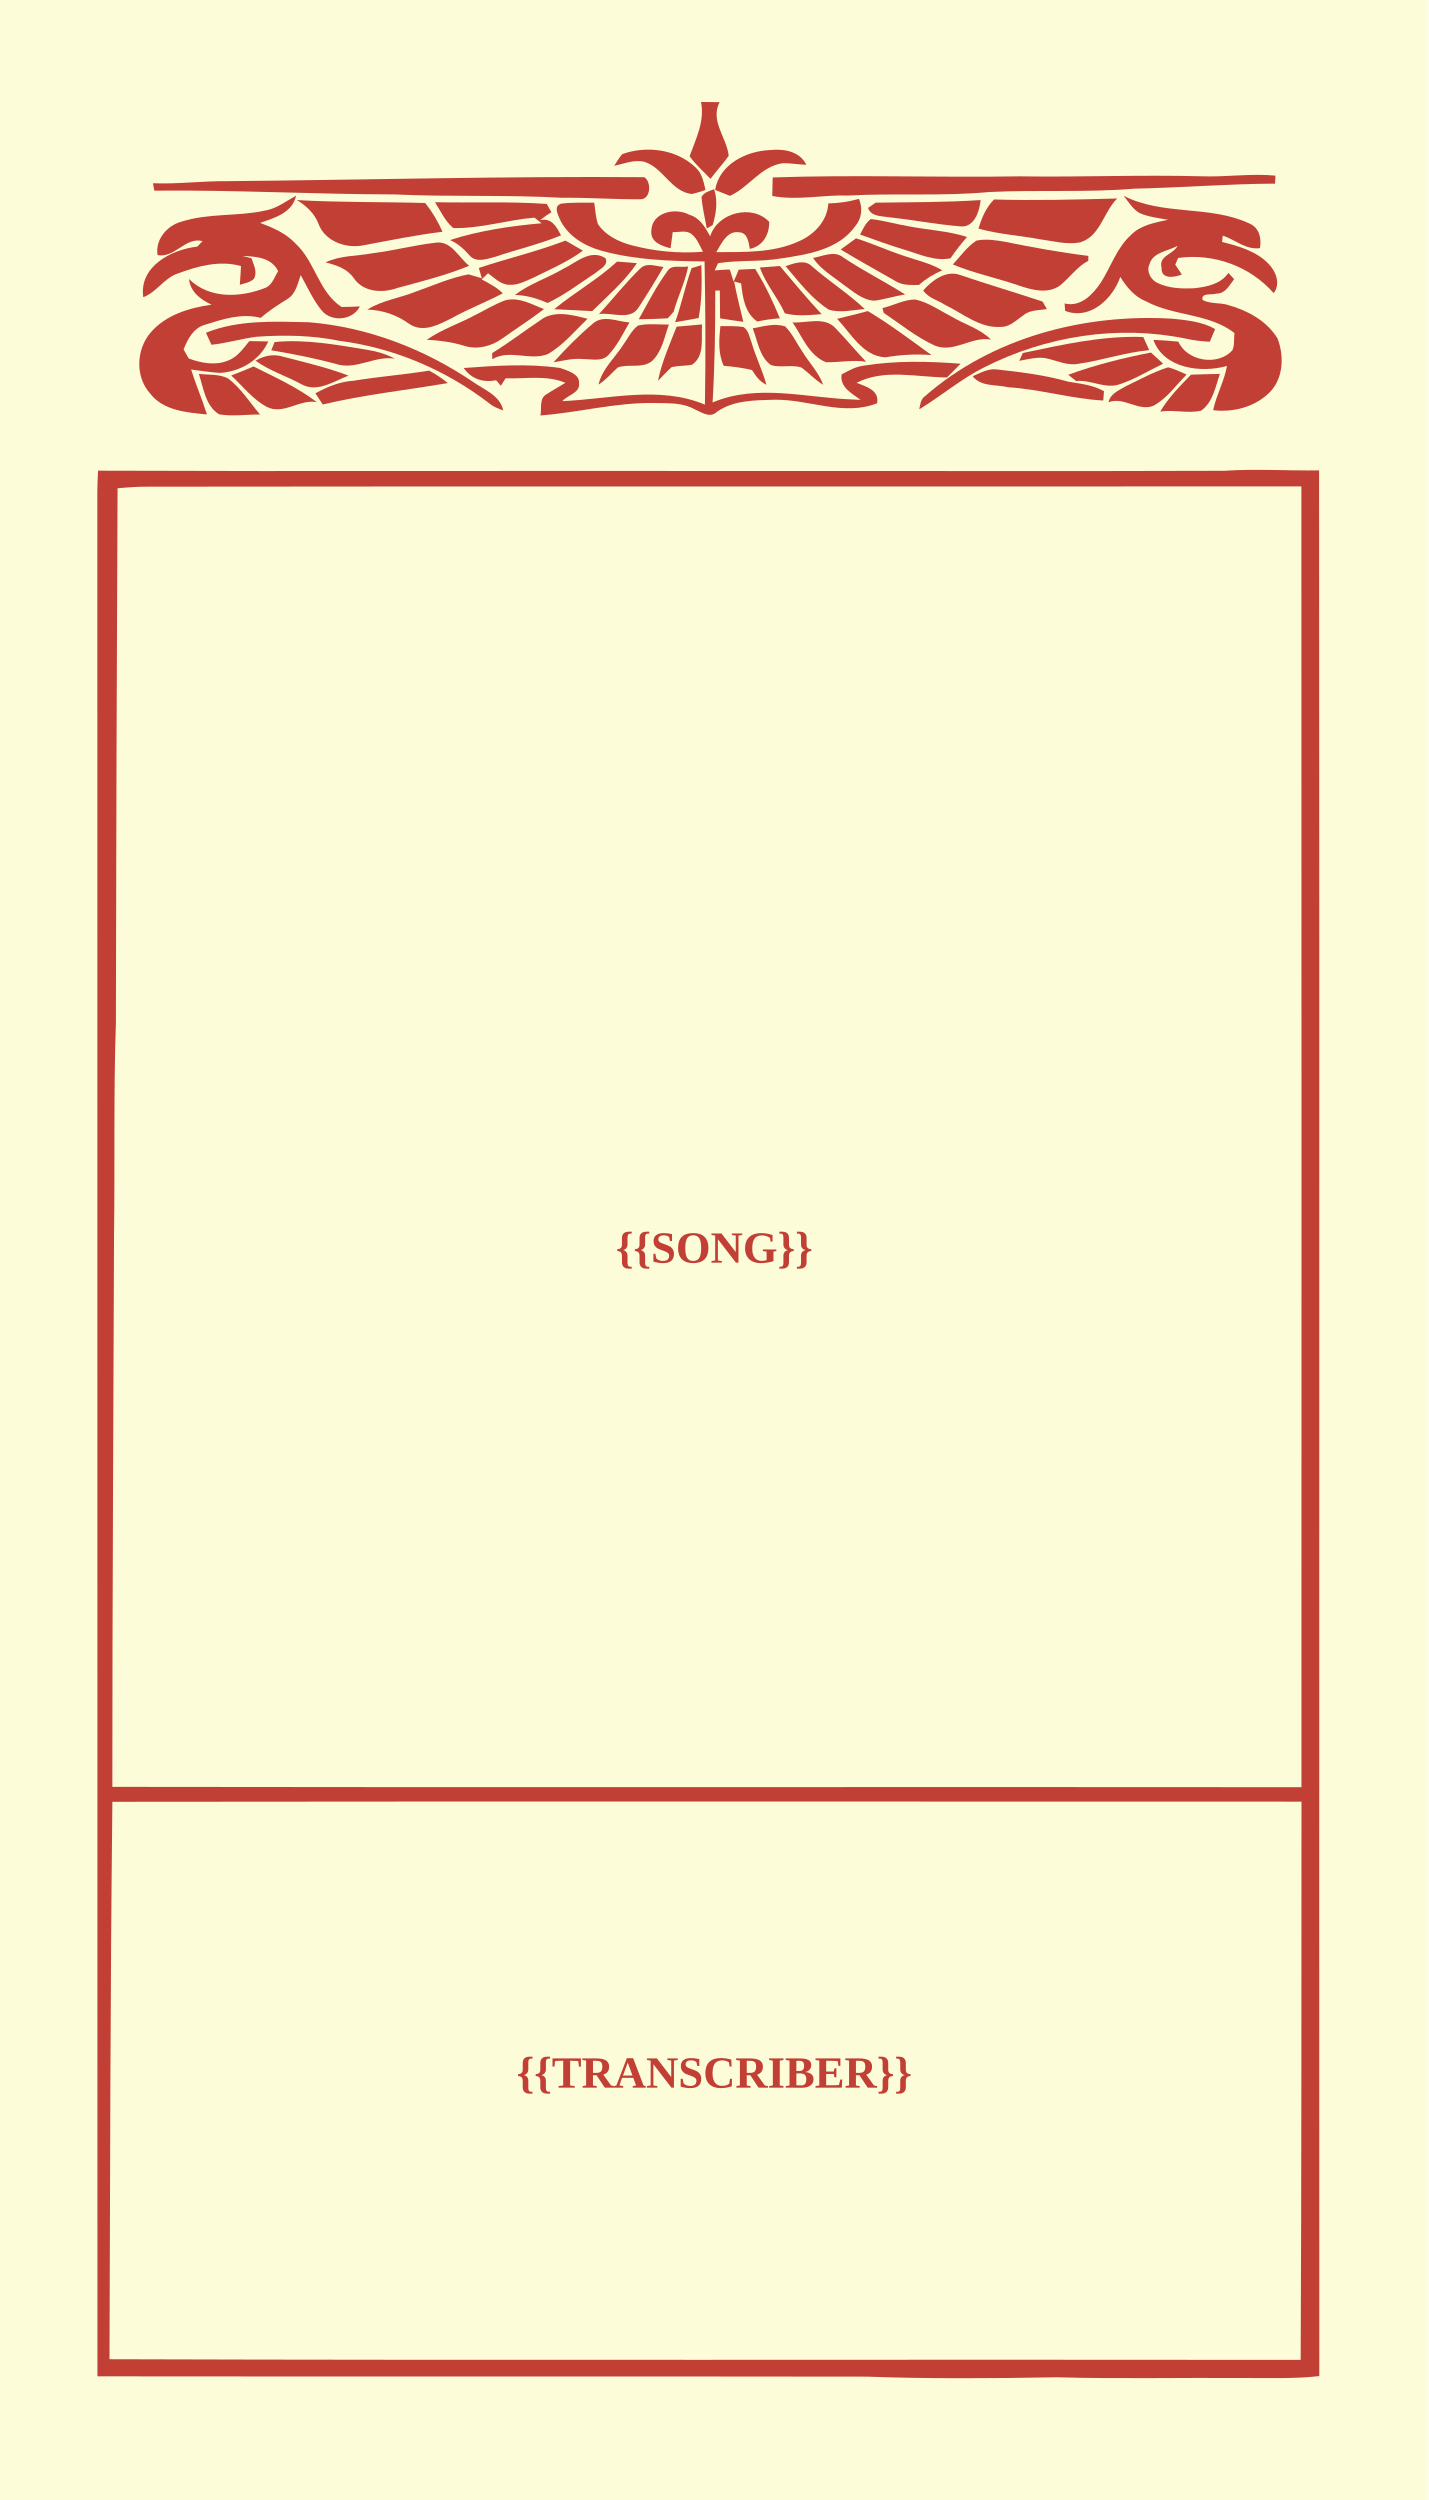
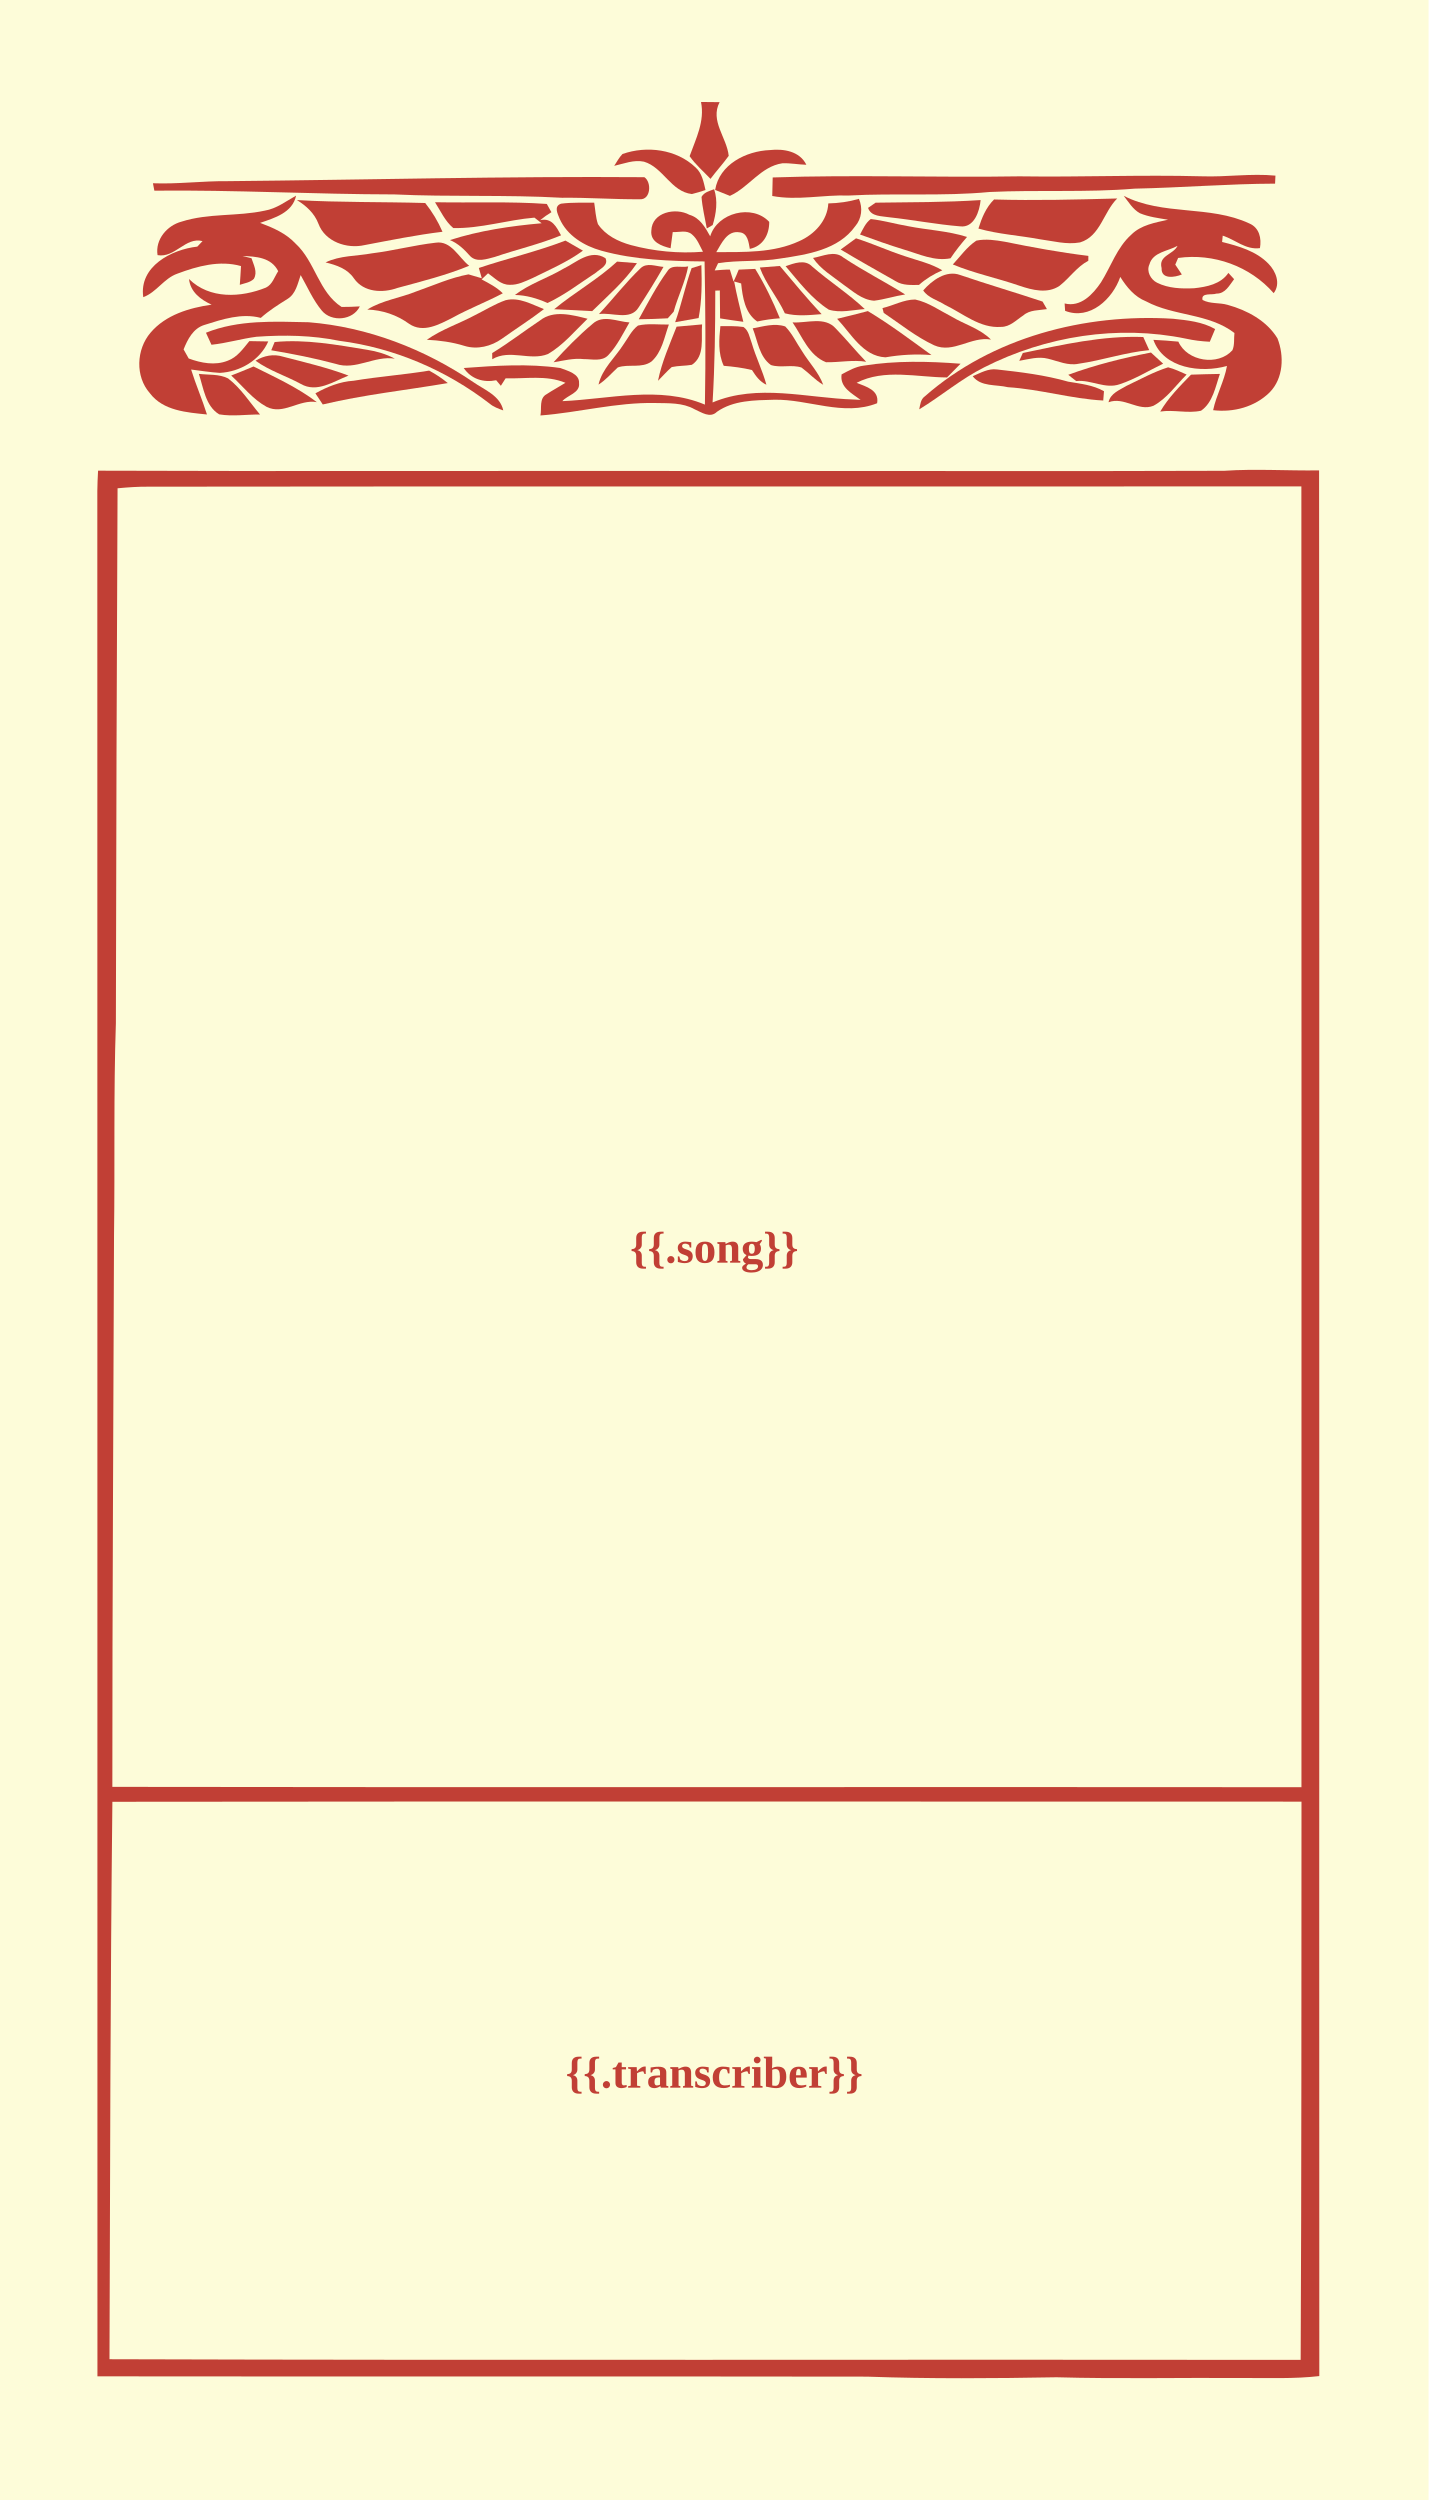
<svg xmlns="http://www.w3.org/2000/svg" version="1.1" viewBox="0 0 384 672">
  <path d="m0 0h384v672h-384v-672z" fill="#fdfcd9" />
  <path d="m188.43 27.41c1.66 0.01 3.33 0.02 5 0.05-2.63 5.05 1.93 9.48 2.45 14.43-1.53 2.14-3.33 4.08-4.9 6.19-1.89-2.01-4.03-3.82-5.61-6.1 1.69-4.73 4.12-9.36 3.06-14.57z" fill="#c13f35" />
  <path d="m167.32 41.4c6.51-2.31 14.54-1.29 19.64 3.6 1.75 1.55 2.17 3.92 2.68 6.08-1.2 0.41-2.42 0.77-3.66 1.08-5.63-0.64-7.7-7.17-12.88-8.7-2.73-0.58-5.38 0.53-8 1.12 0.71-1.08 1.32-2.25 2.22-3.18z" fill="#c13f35" />
  <path d="m192.23 51.06c1.11-6.89 8.35-10.47 14.71-10.72 3.67-0.41 8.01 0.28 9.81 3.95-2.15-0.05-4.29-0.49-6.45-0.4-5.81 0.86-8.99 6.46-14.1 8.76-0.99-0.4-2.98-1.19-3.97-1.59z" fill="#c13f35" />
  <path d="m207.7 47.7c22.1-0.77 44.21 0.07 66.31-0.3 16.35 0.25 32.7-0.45 49.04-0.01 6.6 0.24 13.2-0.82 19.79-0.18-0.02 0.54-0.08 1.61-0.1 2.15-12.6 0.05-25.17 1.09-37.77 1.35-12.97 1.08-26 0.28-38.99 0.9-12.58 1.2-25.24 0.25-37.85 0.95-6.86-0.25-13.75 1.41-20.55 0.12l0.12-4.98z" fill="#c13f35" />
  <path d="m61.02 48.7c37.39-0.35 74.79-1.36 112.19-1.07 2 1.34 1.73 6.12-1.22 5.93-6.98 0.05-13.96-0.48-20.94-0.4-15-0.85-30.03-0.19-45.03-0.9-21.52-0.03-43.01-1.24-64.53-1.01-0.1-0.5-0.28-1.49-0.38-1.99 6.65 0.26 13.26-0.62 19.91-0.56z" fill="#c13f35" />
  <path d="m188.57 52.93c0.7-1.27 2.15-1.6 3.39-2.07 1.04 3.15 0.56 6.53-0.39 9.63l-1.58 0.92c-0.51-2.82-1.21-5.62-1.42-8.48z" fill="#c13f35" />
  <path d="m71.17 56.62c3.16-0.52 5.7-2.53 8.42-4.03-0.97 4.6-5.83 6.01-9.68 7.32 3.47 1.29 6.98 2.81 9.55 5.58 5.26 4.83 6.19 13.04 12.36 17.02 1.63 0 3.27-0.05 4.9-0.15-1.81 3.79-7.62 4.29-10.22 1.13-2.38-2.87-3.85-6.34-5.68-9.55-0.8 2.29-1.29 5.03-3.53 6.41-2.5 1.56-4.99 3.13-7.19 5.1-5.1-1.36-10.32 0.36-15.17 1.9-3.01 0.92-4.5 3.87-5.58 6.57 0.34 0.61 1.03 1.83 1.37 2.44 3.32 1.23 7.1 1.96 10.49 0.6 2.57-0.92 4.16-3.26 5.82-5.27 1.7 0.01 3.39 0.04 5.08 0.09-2.24 5.07-7.61 8.18-13.02 8.45-2.59-0.15-5.15-0.59-7.72-0.9 1.26 4.08 2.99 8 4.26 12.08-5.4-0.55-11.77-0.98-15.33-5.7-4.01-4.51-3.67-11.81 0.17-16.29 4.06-4.79 10.42-6.67 16.41-7.53-2.94-1.33-5.71-3.42-6.07-6.89 5.49 5.46 13.99 5.02 20.69 2.3 1.74-0.84 2.29-2.91 3.28-4.41-1.85-3.71-5.95-3.95-9.59-4.08 0.6 0.15 1.8 0.45 2.41 0.6 0.57 1.79 1.7 3.69 0.64 5.54-1.01 1.01-2.5 1.17-3.78 1.61 0.12-1.68 0.24-3.36 0.32-5.04-5.72-1.62-11.7 0.01-17.1 2.04-3.63 1.26-5.57 4.99-9.17 6.32-1.19-8.27 7.58-12.81 14.53-13.59 0.47-0.49 0.93-0.99 1.4-1.48-4.61-1.2-7.35 4.59-12.09 3.77-0.67-4.2 2.56-7.98 6.47-9.01 7.25-2.32 14.99-1.35 22.35-2.95z" fill="#c13f35" />
  <path d="m79.81 53.78c11.48 0.67 22.99 0.45 34.49 0.79 1.88 2.36 3.45 4.96 4.64 7.73-7.04 0.85-13.98 2.27-20.94 3.58-4.74 1.09-10.61-0.88-12.4-5.73-1.07-2.82-3.27-4.82-5.79-6.37z" fill="#c13f35" />
  <path d="m267.2 53.62c11.03 0.32 22.08 0.03 33.11-0.27-3.72 3.65-4.52 10.17-9.99 11.81-3.64 0.67-7.3-0.39-10.9-0.86-5.46-1.02-11.06-1.33-16.42-2.86 0.89-2.85 2.03-5.68 4.2-7.82z" fill="#c13f35" />
  <path d="m302.06 52.64c10.53 5.41 23.12 2.44 33.77 7.43 2.69 1.15 3.31 4 2.84 6.63-3.84 0.51-6.6-2.27-10-3.36-0.04 0.43-0.13 1.28-0.17 1.7 4.45 1.12 9.19 2.45 12.47 5.86 2 2.04 3.32 5.36 1.4 7.9-6.34-7.25-16.16-10.8-25.69-9.46-0.19 0.45-0.58 1.34-0.77 1.79 0.6 0.87 1.19 1.76 1.77 2.65-1.89 0.79-5.6 1.39-5.44-1.71-0.9-3.43 3.11-3.58 4.28-5.99-2.55 1.46-6.63 1.64-7.56 5-0.86 1.85 0.34 4.07 2.07 4.92 3.05 1.53 6.6 1.64 9.95 1.48 3.37-0.36 7.18-1.1 9.21-4.12 0.51 0.56 1.02 1.12 1.54 1.68-1.25 1.62-2.36 3.93-4.76 3.88-1.15 0.46-4.19-0.37-3.73 1.71 2.1 1.12 4.53 0.66 6.76 1.32 5.23 1.44 10.48 4.25 13.38 9 1.85 4.72 1.62 10.74-2.09 14.51-3.96 3.93-9.73 5.45-15.2 4.8 0.85-4.08 2.99-7.76 3.72-11.89-6.96 1.96-17.01 0.72-19.78-7.02 2.23 0.1 4.47 0.27 6.71 0.48 2.36 5.33 10.68 6.63 14.53 2.32 0.64-1.41 0.36-3.11 0.55-4.64-6.91-5.33-16.24-4.48-23.75-8.5-3.1-1.22-5.23-3.84-6.94-6.58-2.03 5.92-8.2 11.74-14.83 9.12-0.03-0.5-0.1-1.49-0.13-1.98 4.31 1.08 7.59-2.43 9.77-5.66 2.7-4.29 4.29-9.38 8.16-12.84 2.61-2.61 6.42-3.23 9.87-4.01-2.55-0.43-5.16-0.74-7.56-1.74-1.91-1.05-3.04-3.02-4.35-4.68z" fill="#c13f35" />
  <path d="m116.93 54.36c10.01 0.2 20.07-0.25 30.05 0.46 0.31 0.56 0.93 1.67 1.24 2.22-1.07 0.64-2.08 1.35-3.03 2.15 3.17-0.74 4.4 1.83 5.62 4.07-5.78 2.39-11.9 3.78-17.8 5.8-2.1 0.54-4.89 1.59-6.65-0.24-1.54-1.75-3.22-3.39-5.42-4.29 7.96-2.56 16.34-3.78 24.65-4.52-0.64-0.51-1.28-1.01-1.93-1.51-7.31 0.61-14.47 2.97-21.82 2.8-2.2-1.84-3.39-4.56-4.91-6.94z" fill="#c13f35" />
  <path d="m235.36 54.48c9.41-0.13 18.83-0.08 28.23-0.7-0.26 2.99-1.75 7.56-5.53 7.06-6.36-0.51-12.64-1.75-18.98-2.43-2.05-0.36-4.92-0.1-5.75-2.53 0.51-0.35 1.52-1.05 2.03-1.4z" fill="#c13f35" />
  <path d="m150.4 58.73c-0.54-1.38-1.57-3.27 0.4-3.98 2.96-0.39 5.95-0.22 8.92-0.28 0.31 1.93 0.38 3.92 1.01 5.78 2.02 3 5.43 4.68 8.83 5.62 6.3 1.69 12.89 2.32 19.4 1.8-0.87-1.61-1.51-3.46-2.96-4.66-1.42-1.27-3.46-0.53-5.17-0.63-0.19 1.45-0.39 2.9-0.58 4.35-2.41-0.59-5.5-1.67-5.17-4.75 0.15-4.96 6.55-6.27 10.21-4.25 2.83 0.79 4.29 3.4 5.61 5.79 1.93-6.37 11.3-8.77 15.87-3.88 0.03 3.41-1.68 6.52-5.22 7.26-0.31-1.66-0.54-4.27-2.75-4.45-3.36-0.59-4.86 3.01-6.27 5.33 7.47-0.05 15.36 0.26 22.3-2.96 4.08-1.79 7.59-5.5 7.82-10.14 2.78-0.06 5.55-0.45 8.23-1.23 1.07 2.44 0.76 5.32-1 7.36-4.52 6.36-12.89 7.6-20.05 8.67-5.57 0.97-11.26 0.37-16.81 1.27-0.23 0.49-0.68 1.46-0.91 1.94 1.36-0.09 2.72-0.25 4.08-0.22 0.25 0.81 0.74 2.42 0.99 3.23 0.5-1.06 0.96-2.14 1.39-3.22 1.48-0.07 2.95-0.14 4.43-0.2 2.6 4.23 4.76 8.7 6.63 13.28-2.05 0.13-4.08 0.43-6.09 0.86-3.33-2.29-3.92-6.52-4.32-10.23-0.47-0.13-1.41-0.4-1.88-0.53 0.67 3.65 1.6 7.24 2.47 10.84-2.09-0.28-4.18-0.58-6.25-0.92-0.03-2.5-0.06-5.01-0.07-7.5l-1.22 0.04c-0.01 10.03-0.13 20.05-0.73 30.06 12.13-5.13 25.37-1.18 37.97-0.79 0.6 0.05 1.21 0.08 1.82 0.1-2.34-1.76-5.63-3.37-5.11-6.85 1.87-0.99 3.76-2.09 5.91-2.35 8.61-1.39 17.4-1.19 26.07-0.52-1.21 1.24-2.42 2.47-3.64 3.69-8.02-0.04-16.83-2.42-24.3 1.44 2.59 1.05 6.13 1.94 5.51 5.49-9.08 3.61-18.49-1.16-27.76-0.94-5.2 0.15-10.83 0.12-15.28 3.23-1.86 1.84-4.14 0.15-6.03-0.67-3.24-1.84-7.05-1.59-10.64-1.68-10.38-0.21-20.5 2.56-30.79 3.35 0.39-1.91-0.41-4.63 1.66-5.72 1.64-1.09 3.4-2.01 5.06-3.06-5.11-2.14-10.72-1.04-16.08-1.21-0.32 0.5-0.96 1.51-1.28 2.01-0.43-0.48-0.85-0.98-1.25-1.49-3.45 0.7-6.73-0.33-8.73-3.29 8.62-0.63 17.36-1.24 25.95 0 1.92 0.75 5.22 1.5 5.05 4.1 0.31 2.62-3.21 3.24-4.49 4.81 12.68-0.55 26.1-4.2 38.32 0.93 0.23-12.83 0.15-25.66-0.09-38.48-9.29-0.1-18.72-0.39-27.73-2.89-4.65-1.29-9.27-4.08-11.26-8.66z" fill="#c13f35" />
  <path d="m231.18 63.04c0.8-1.48 1.48-3.13 2.88-4.16 3.38 0.37 6.65 1.34 10 1.91 5.28 1.05 10.72 1.26 15.88 2.9-1.58 1.83-3.1 3.73-4.44 5.74-4.34 0.86-8.4-1.14-12.47-2.33-3.99-1.22-7.93-2.63-11.85-4.06z" fill="#c13f35" />
  <path d="m225.97 67.07c1.38-1 2.76-1.99 4.13-3.01 4.41 1.4 8.62 3.33 13.02 4.77 3.42 1.18 7.03 1.94 10.17 3.83-2.29 0.98-4.42 2.27-6.27 3.93-2.12 0.02-4.37 0.17-6.25-1-4.94-2.82-9.92-5.59-14.8-8.52z" fill="#c13f35" />
  <path d="m262.45 64.68c2.52-0.53 5.14-0.13 7.65 0.3 7.44 1.51 14.91 2.89 22.45 3.8 0 0.32-0.01 0.98-0.01 1.31-3.1 1.64-5.04 4.64-7.75 6.75-3.24 2.19-7.3 1.13-10.72-0.02-5.94-2.06-12.13-3.32-17.95-5.73 2.04-2.19 3.8-4.75 6.33-6.41z" fill="#c13f35" />
  <path d="m128.71 72.03c7.72-2.59 15.68-4.42 23.28-7.36 1.57 0.9 3.14 1.8 4.7 2.71-4.15 3.04-8.91 5.08-13.5 7.35-1.98 0.86-4.01 1.94-6.23 1.82-2.34 0.03-4-1.85-5.77-3.09-0.58 0.54-1.17 1.08-1.74 1.64 2 1.06 4.08 2.12 5.7 3.74-4.43 2.35-9.14 4.14-13.53 6.57-3.54 1.79-7.89 4.24-11.68 1.61-3.31-2.39-7.13-3.67-11.21-3.81 4.03-2.5 8.84-3.11 13.18-4.88 4.64-1.62 9.17-3.69 14.02-4.58 0.89 0.26 2.68 0.79 3.58 1.05-0.2-0.69-0.6-2.08-0.8-2.77z" fill="#c13f35" />
  <path d="m99.96 68.1c5.75-0.7 11.37-2.21 17.13-2.86 4.22-0.65 6.18 4 9.03 6.2-6.22 2.56-12.77 4.19-19.25 5.95-3.97 1.43-9.08 1.24-11.71-2.53-1.76-2.63-4.73-3.61-7.65-4.32 3.87-1.89 8.3-1.67 12.45-2.44z" fill="#c13f35" />
  <path d="m218.54 69.34c2.64-0.45 5.75-2.12 8.16-0.11 5.37 3.58 11.15 6.49 16.61 9.92-2.82 0.43-5.53 1.34-8.36 1.68-3.3-0.22-5.81-2.65-8.4-4.44-2.79-2.19-6-4.02-8.01-7.05z" fill="#c13f35" />
  <path d="m151.44 72.24c3.51-1.69 7.26-5.39 11.31-2.84 0.9 1.91-1.4 2.82-2.54 3.87-4.29 2.81-8.38 5.99-13.03 8.18-2.78-1.24-5.72-2.11-8.78-2.16 3.95-3.03 8.78-4.53 13.04-7.05z" fill="#c13f35" />
  <path d="m211.17 71.55c2.27-0.77 5.2-1.96 7.16 0.11 4.57 3.98 9.72 7.25 14.13 11.42-3.2 0.21-6.55 1.13-9.69 0.15-4.66-2.98-8.06-7.52-11.6-11.68z" fill="#c13f35" />
  <path d="m148.96 83.12c5.45-4.52 11.7-7.98 16.91-12.8 1.78 0.12 3.56 0.26 5.34 0.42-3.3 4.9-7.85 8.77-12.03 12.89-3.4-0.17-6.81-0.39-10.22-0.51z" fill="#c13f35" />
  <path d="m172.18 72.11c1.68-1.64 4.15-0.5 6.17-0.37-2.11 3.7-4.36 7.32-6.69 10.89-2.21 3.68-7.24 1.23-10.66 1.8 3.78-4.06 7.17-8.49 11.18-12.32z" fill="#c13f35" />
  <path d="m204.24 71.91c1.79-0.15 3.58-0.29 5.38-0.42 3.69 4.37 7.32 8.78 11.23 12.95-3.29 0.27-6.64 0.63-9.88-0.22-1.94-4.28-5.13-7.86-6.73-12.31z" fill="#c13f35" />
  <path d="m179.44 72.83c1.15-1.86 3.79-0.79 5.54-1.22-0.8 4.21-2.77 8.06-3.9 12.18-0.39 0.45-1.19 1.33-1.59 1.77-2.59 0.16-5.19 0.22-7.79 0.26 2.45-4.4 4.76-8.92 7.74-12.99z" fill="#c13f35" />
  <path d="m185.9 72.08c0.66-0.21 1.97-0.61 2.63-0.81 0.15 4.74 0.14 9.53-0.74 14.22-2.1 0.38-4.2 0.76-6.31 1.12 1.71-4.77 2.71-9.76 4.42-14.53z" fill="#c13f35" />
  <path d="m248.16 78.07c2.34-2.69 6.17-5.54 9.93-4.15 7.34 2.51 14.79 4.68 22.15 7.14 0.29 0.51 0.88 1.52 1.17 2.03-2.15 0.35-4.6 0.16-6.34 1.69-1.88 1.22-3.59 3.12-6 3.09-5.68 0.42-10.19-3.6-15.03-5.91-1.95-1.27-4.57-1.88-5.88-3.89z" fill="#c13f35" />
  <path d="m237.21 82.81c2.94-0.67 5.72-2.3 8.79-2.3 3.57 0.75 6.6 2.98 9.81 4.61 3.49 2.1 7.62 3.21 10.56 6.16-5.31-0.95-10.11 3.84-15.28 1.53-4.89-2.28-9.1-5.72-13.55-8.71-0.09-0.32-0.25-0.97-0.33-1.29z" fill="#c13f35" />
  <path d="m135.93 80.69c3.63-0.89 7.02 1.15 10.28 2.4-3.65 2.82-7.55 5.28-11.29 7.96-2.88 2.05-6.62 2.99-10.06 1.93-3.29-1.03-6.7-1.48-10.13-1.65 3.99-2.81 8.68-4.32 12.95-6.62 2.74-1.35 5.35-3.01 8.25-4.02z" fill="#c13f35" />
  <path d="m145.14 86.15c3.68-2.91 8.68-1.49 12.79-0.47-3.41 3.28-6.5 7.07-10.63 9.48-4.82 1.95-10.27-1.4-14.98 1.4-0.01-0.42-0.01-1.24-0.02-1.66 4.43-2.69 8.53-5.88 12.84-8.75z" fill="#c13f35" />
  <path d="m225.02 85.7c2.75-0.68 5.52-1.33 8.26-2.08 5.94 3.57 11.49 7.75 17.1 11.82-4.14-0.32-8.28-0.1-12.37 0.61-6.1-0.3-9.24-6.4-12.99-10.35z" fill="#c13f35" />
  <path d="m248.58 106.55c18.09-15.89 43.01-22.34 66.73-20.87 3.86 0.41 7.88 0.8 11.32 2.77-0.36 0.85-1.08 2.56-1.44 3.41-2.16-0.1-4.31-0.36-6.42-0.83-18.28-3.77-37.66-0.7-54.24 7.72-6.22 3.11-11.52 7.68-17.44 11.28 0.28-1.24 0.35-2.67 1.49-3.48z" fill="#c13f35" />
  <path d="m213.04 86.66c3.87 0.25 8.69-1.71 11.64 1.67 2.81 2.88 5.34 6.03 8.15 8.91-3.6-0.58-7.19 0.2-10.79 0.13-4.6-1.8-6.39-6.92-9-10.71z" fill="#c13f35" />
  <path d="m55.36 89.44c8.72-3.52 18.4-3.02 27.62-2.82 15.84 1.27 31.13 7.19 44.23 16.08 3.01 2.1 7.21 3.62 8.07 7.62-1.29-0.47-2.61-0.92-3.66-1.82-11.7-9.02-25.74-15.03-40.42-16.89-7.31-1.5-14.82-1.62-22.25-1.09-4.07 0.52-8.02 1.73-12.11 2.15-0.37-0.81-1.11-2.42-1.48-3.23z" fill="#c13f35" />
  <path d="m159.29 87.05c2.81-2.58 6.65-0.58 9.9-0.38-1.73 3.02-3.27 6.23-5.68 8.79-1.69 1.81-4.4 1.05-6.58 1.07-2.75-0.32-5.45 0.41-8.14 0.85 3.29-3.64 6.74-7.17 10.5-10.33z" fill="#c13f35" />
  <path d="m171.49 87.51c2.71-0.63 5.54-0.22 8.3-0.27-1.23 3.43-1.84 7.4-4.68 9.94-2.63 1.91-6.14 0.57-9.05 1.59-1.71 1.56-3.21 3.37-5.18 4.61 0.98-4.28 4.44-7.21 6.71-10.79 1.25-1.72 2.16-3.78 3.9-5.08z" fill="#c13f35" />
  <path d="m181.87 87.81c2.28-0.22 4.56-0.42 6.85-0.61-0.31 3.64 0.85 8.47-2.74 10.86-1.79 0.31-3.64 0.22-5.42 0.61-1.32 1.13-2.45 2.47-3.69 3.69 1.01-5.05 3.14-9.77 5-14.55z" fill="#c13f35" />
  <path d="m194.54 98.33c-1.57-3.36-1.27-7.1-0.9-10.67 2.07 0.03 4.16-0.08 6.22 0.24 1.4 0.97 1.62 2.79 2.19 4.27 1.11 3.82 2.91 7.4 3.96 11.25-1.76-0.8-2.88-2.37-3.87-3.95-2.49-0.61-5.05-0.93-7.6-1.14z" fill="#c13f35" />
  <path d="m202.33 88.26c2.85-0.51 5.87-1.48 8.74-0.51 1.9 1.93 3.03 4.45 4.54 6.67 1.85 3.04 4.43 5.63 5.67 9.01-2.16-1.26-3.83-3.16-5.83-4.63-2.64-0.89-5.57 0.17-8.23-0.68-3.16-2.28-3.55-6.5-4.89-9.86z" fill="#c13f35" />
  <path d="m274.93 94.89c10.65-2.24 21.43-4.71 32.38-4.3 0.54 1.17 1.07 2.35 1.6 3.53-6.44 0.59-12.58 2.74-18.95 3.65-2.86 0.6-5.54-0.7-8.25-1.35-2.58-0.66-5.19 0.12-7.73 0.57 0.24-0.53 0.71-1.57 0.95-2.1z" fill="#c13f35" />
  <path d="m73.82 91.94c8.34-0.81 16.66 0.74 24.86 2.08 2.6 0.4 5.13 1.16 7.45 2.39-5.49-0.88-10.5 3.21-15.88 1.4-5.71-1.54-11.51-2.67-17.34-3.66 0.23-0.55 0.68-1.66 0.91-2.21z" fill="#c13f35" />
  <path d="m287.15 100.74c7.22-2.65 14.69-4.51 22.23-5.98 1.1 0.98 2.19 1.98 3.27 3-3.87 1.86-7.54 4.16-11.63 5.51-3.93 1.41-7.75-1.28-11.73-0.84-0.73-0.55-1.45-1.11-2.14-1.69z" fill="#c13f35" />
  <path d="m68.69 96.96c2.24-1.37 4.84-1.88 7.38-1.09 5.91 1.54 11.88 2.92 17.61 5.09-4.01 1.55-8.5 4.75-12.82 2.24-4.01-2.18-8.46-3.55-12.17-6.24z" fill="#c13f35" />
  <path d="m62.15 100.94c2-0.79 4.01-1.57 6-2.43 5.82 2.91 11.82 5.63 17.02 9.59-4.74-0.88-8.98 3.58-13.54 1.24-3.73-2.05-6.38-5.55-9.48-8.4z" fill="#c13f35" />
  <path d="m302.78 103.73c3.69-1.76 7.31-3.76 11.21-5 1.73 0.45 3.34 1.23 4.97 1.95-2.87 2.88-5.28 6.42-8.91 8.39-4.07 1.64-7.92-2.55-12.08-0.94 0.5-2.4 2.97-3.28 4.81-4.4z" fill="#c13f35" />
  <path d="m95.07 102.34c6.73-1.13 13.55-1.6 20.28-2.72 1.78 0.95 3.46 2.07 5.02 3.35-11.21 1.92-22.53 3.11-33.61 5.75-0.5-0.75-1.49-2.24-1.98-2.99 3.18-1.77 6.61-3.17 10.29-3.39z" fill="#c13f35" />
  <path d="m261.46 101.12c2.07-0.86 4.17-2.13 6.52-1.81 6.43 0.71 12.91 1.5 19.15 3.28 3.28 0.56 6.68 0.89 9.62 2.57-0.05 0.63-0.15 1.88-0.2 2.5-8.61-0.46-16.99-3.04-25.62-3.58-3.17-0.78-7.29-0.05-9.47-2.96z" fill="#c13f35" />
  <path d="m53.45 100.5c2.61 0.31 5.46 0 7.86 1.22 3.46 2.64 5.8 6.41 8.58 9.7-3.65-0.03-7.35 0.57-10.97-0.04-3.71-2.23-4.22-7.12-5.47-10.88z" fill="#c13f35" />
  <path d="m320.15 100.71c2.58-0.09 5.16-0.16 7.76-0.2-1.2 3.43-1.88 7.7-5.07 9.89-3.59 0.8-7.33-0.34-10.97 0.23 2.2-3.74 5.27-6.83 8.28-9.92z" fill="#c13f35" />
  <path d="m26.16 132.02c0.02-1.83 0.1-3.67 0.2-5.5 58.22 0.23 116.43-0.02 174.65 0.09 42.68-0.05 85.36 0.1 128.05-0.06 8.5-0.58 17 0.02 25.51-0.11 0.13 170.75-0.01 341.5 0.06 512.25-6.84 0.79-13.72 0.48-20.59 0.52-16.69-0.12-33.39 0.27-50.07-0.2-16.97 0.31-33.97 0.44-50.93-0.17-68.95-0.11-137.9 0.01-206.85-0.08-0.04-168.91 0.02-337.82-0.03-506.74z" fill="#c13f35" />
  <path d="m31.6 131.25c2.79-0.26 5.6-0.46 8.41-0.43 103.27-0.14 206.54-0.01 309.8-0.08 0.05 116.56 0.03 233.11 0.02 349.66-106.55-0.11-213.09 0.09-319.63-0.09-0.02-49.45 0.3-98.89 0.45-148.34 0.26-18.99-0.14-38 0.5-56.98 0.08-47.91 0.22-95.82 0.45-143.74z" fill="#fdfcd9" />
  <path d="m30.21 484.32c106.54-0.13 213.09-0.04 319.63-0.04-0.03 50.02 0.02 100.04-0.22 150.06-106.73-0.15-213.46 0.17-320.19-0.18 0.17-49.95 0.22-99.9 0.78-149.84z" fill="#fdfcd9" />
-   <text x="50%" y="50%" dominant-baseline="middle" text-anchor="middle" fill="#c13f35" font-size="{{SONG-FONT-SIZE}}" font-weight="bold">{{SONG}}</text>
-   <text x="50%" y="83%" dominant-baseline="middle" text-anchor="middle" fill="#c13f35" font-size="{{TRANSCRIBER-FONT-SIZE}}" font-weight="bold">{{TRANSCRIBER}}</text>
+   <text x="50%" y="50%" dominant-baseline="middle" text-anchor="middle" fill="#c13f35" font-size="{{.song-font-size:50}}" font-weight="bold">{{.song}}</text>
+   <text x="50%" y="83%" dominant-baseline="middle" text-anchor="middle" fill="#c13f35" font-size="{{.transcriber-font-size:20}}" font-weight="bold">{{.transcriber}}</text>
</svg>
